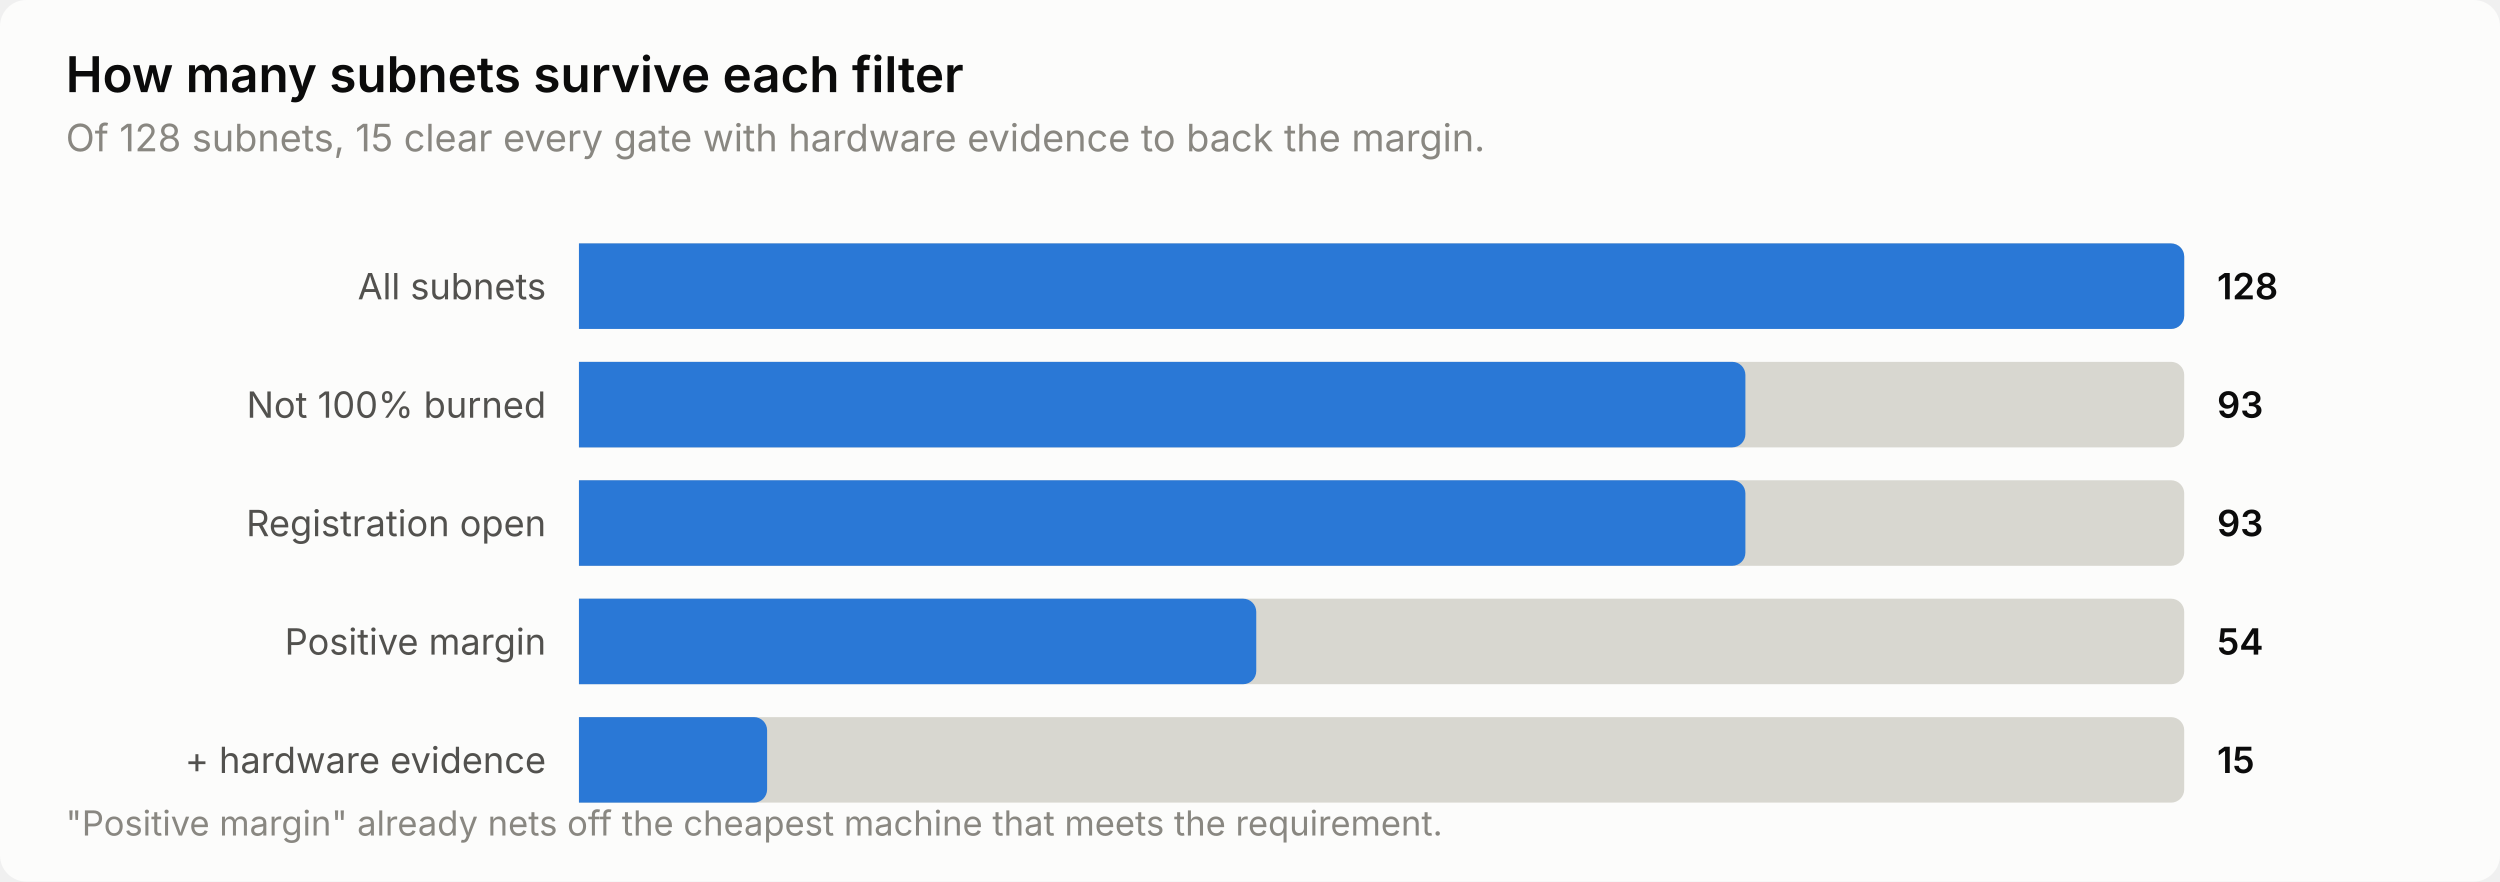
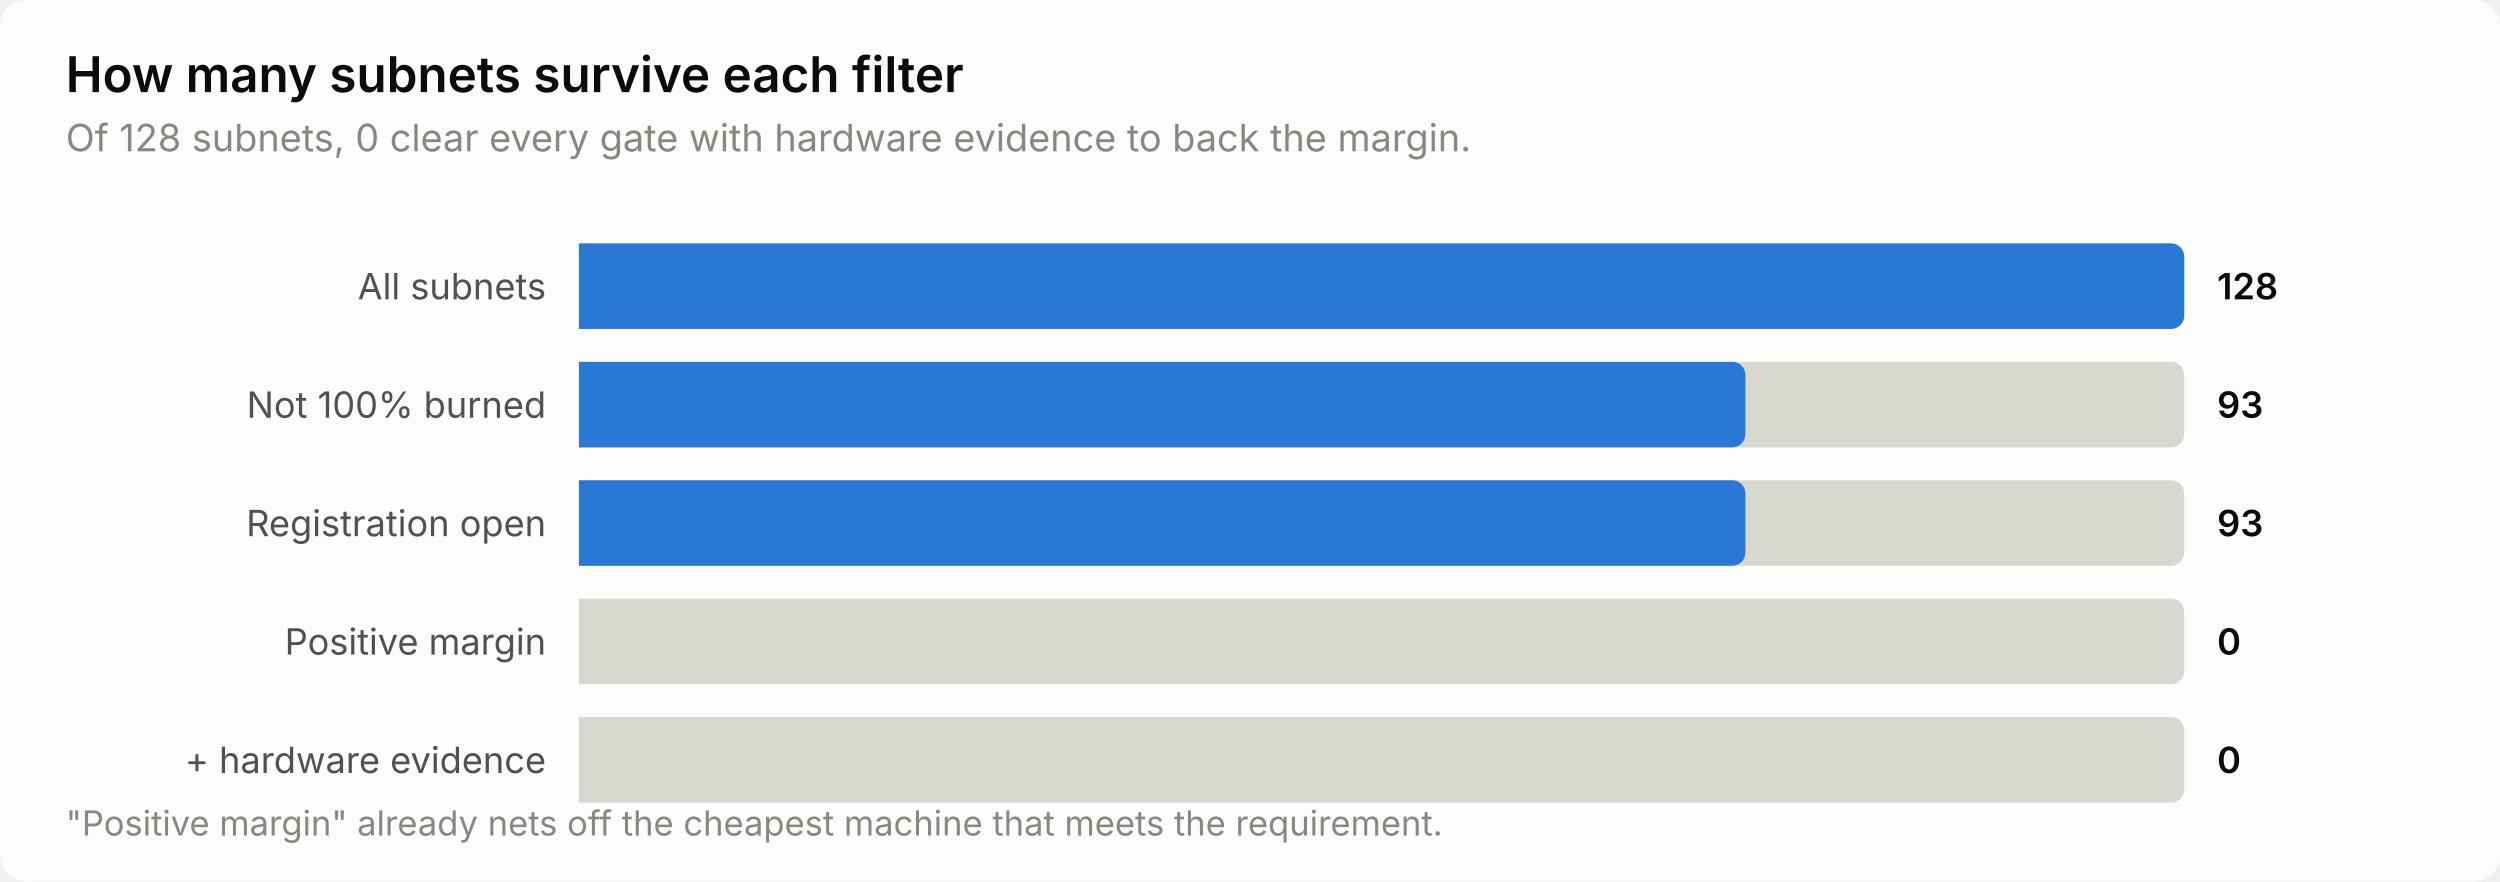
<svg xmlns="http://www.w3.org/2000/svg" width="760" height="268" viewBox="0 0 760 268" role="img" aria-label="How many subnets survive each filter">
  <style>
    text { font-family: system-ui, -apple-system, 'Segoe UI', sans-serif; }
    .t-title { font-size: 15px; font-weight: 600; }
    .t-sub { font-size: 11.5px; }
    .t-lab { font-size: 11px; }
    .t-val { font-size: 11px; font-weight: 600; font-variant-numeric: tabular-nums; }
    .t-tick { font-size: 10.5px; font-variant-numeric: tabular-nums; }

    .surface { fill: #fcfcfb; }
    .ink { fill: #0b0b0b; }
    .ink2 { fill: #52514e; }
    .muted { fill: #898781; }
    .grid { stroke: #e1e0d9; }
    .axis { stroke: #c3c2b7; }
    .accent { fill: #2a78d6; }
    .critical { fill: #d03b3b; }
    .deemph { fill: #d8d7d0; }

    @media (prefers-color-scheme: dark) {
      .surface { fill: #1a1a19; }
      .ink { fill: #ffffff; }
      .ink2 { fill: #c3c2b7; }
      .muted { fill: #898781; }
      .grid { stroke: #2c2c2a; }
      .axis { stroke: #383835; }
      .accent { fill: #3987e5; }
      .deemph { fill: #3a3a37; }
    }
</style>
  <rect class="surface" width="760" height="268" rx="8" />
  <text class="ink t-title" x="20" y="28">How many subnets survive each filter</text>
-   <text class="muted t-sub" x="20" y="46">Of 128 subnets, 15 clear every gate with hardware evidence to back the margin.</text>
+   <text class="muted t-sub" x="20" y="46">Of 128 subnets, 0 clear every gate with hardware evidence to back the margin.</text>
  <text class="ink2 t-lab" x="166" y="91" text-anchor="end">All subnets</text>
  <path class="deemph" d="M176.0,74.0 H660.0 a4.0,4.0 0 0 1 4.0,4.0 V96.0 a4.0,4.0 0 0 1 -4.0,4.0 H176.0 Z" />
  <path class="accent" d="M176.0,74.0 H660.0 a4.0,4.0 0 0 1 4.0,4.0 V96.0 a4.0,4.0 0 0 1 -4.0,4.0 H176.0 Z" />
  <text class="ink t-val" x="674" y="91">128</text>
  <text class="ink2 t-lab" x="166" y="127" text-anchor="end">Not 100% burned</text>
  <path class="deemph" d="M176.0,110.0 H660.0 a4.0,4.0 0 0 1 4.0,4.0 V132.0 a4.0,4.0 0 0 1 -4.0,4.0 H176.0 Z" />
  <path class="accent" d="M176.0,110.0 H526.6 a4.0,4.0 0 0 1 4.0,4.0 V132.0 a4.0,4.0 0 0 1 -4.0,4.0 H176.0 Z" />
  <text class="ink t-val" x="674" y="127">93</text>
  <text class="ink2 t-lab" x="166" y="163" text-anchor="end">Registration open</text>
  <path class="deemph" d="M176.0,146.0 H660.0 a4.0,4.0 0 0 1 4.0,4.0 V168.0 a4.0,4.0 0 0 1 -4.0,4.0 H176.0 Z" />
  <path class="accent" d="M176.0,146.0 H526.6 a4.0,4.0 0 0 1 4.0,4.0 V168.0 a4.0,4.0 0 0 1 -4.0,4.0 H176.0 Z" />
  <text class="ink t-val" x="674" y="163">93</text>
  <text class="ink2 t-lab" x="166" y="199" text-anchor="end">Positive margin</text>
  <path class="deemph" d="M176.0,182.0 H660.0 a4.0,4.0 0 0 1 4.0,4.0 V204.0 a4.0,4.0 0 0 1 -4.0,4.0 H176.0 Z" />
-   <path class="accent" d="M176.0,182.0 H377.9 a4.0,4.0 0 0 1 4.0,4.0 V204.0 a4.0,4.0 0 0 1 -4.0,4.0 H176.0 Z" />
-   <text class="ink t-val" x="674" y="199">54</text>
+   <text class="ink t-val" x="674" y="199">0</text>
  <text class="ink2 t-lab" x="166" y="235" text-anchor="end">+ hardware evidence</text>
  <path class="deemph" d="M176.0,218.0 H660.0 a4.0,4.0 0 0 1 4.0,4.0 V240.0 a4.0,4.0 0 0 1 -4.0,4.0 H176.0 Z" />
-   <path class="accent" d="M176.0,218.0 H229.2 a4.0,4.0 0 0 1 4.0,4.0 V240.0 a4.0,4.0 0 0 1 -4.0,4.0 H176.0 Z" />
-   <text class="ink t-val" x="674" y="235">15</text>
+   <text class="ink t-val" x="674" y="235">0</text>
  <text class="muted t-tick" x="20" y="254">"Positive margin" already nets off the cheapest machine that meets the requirement.</text>
</svg>
